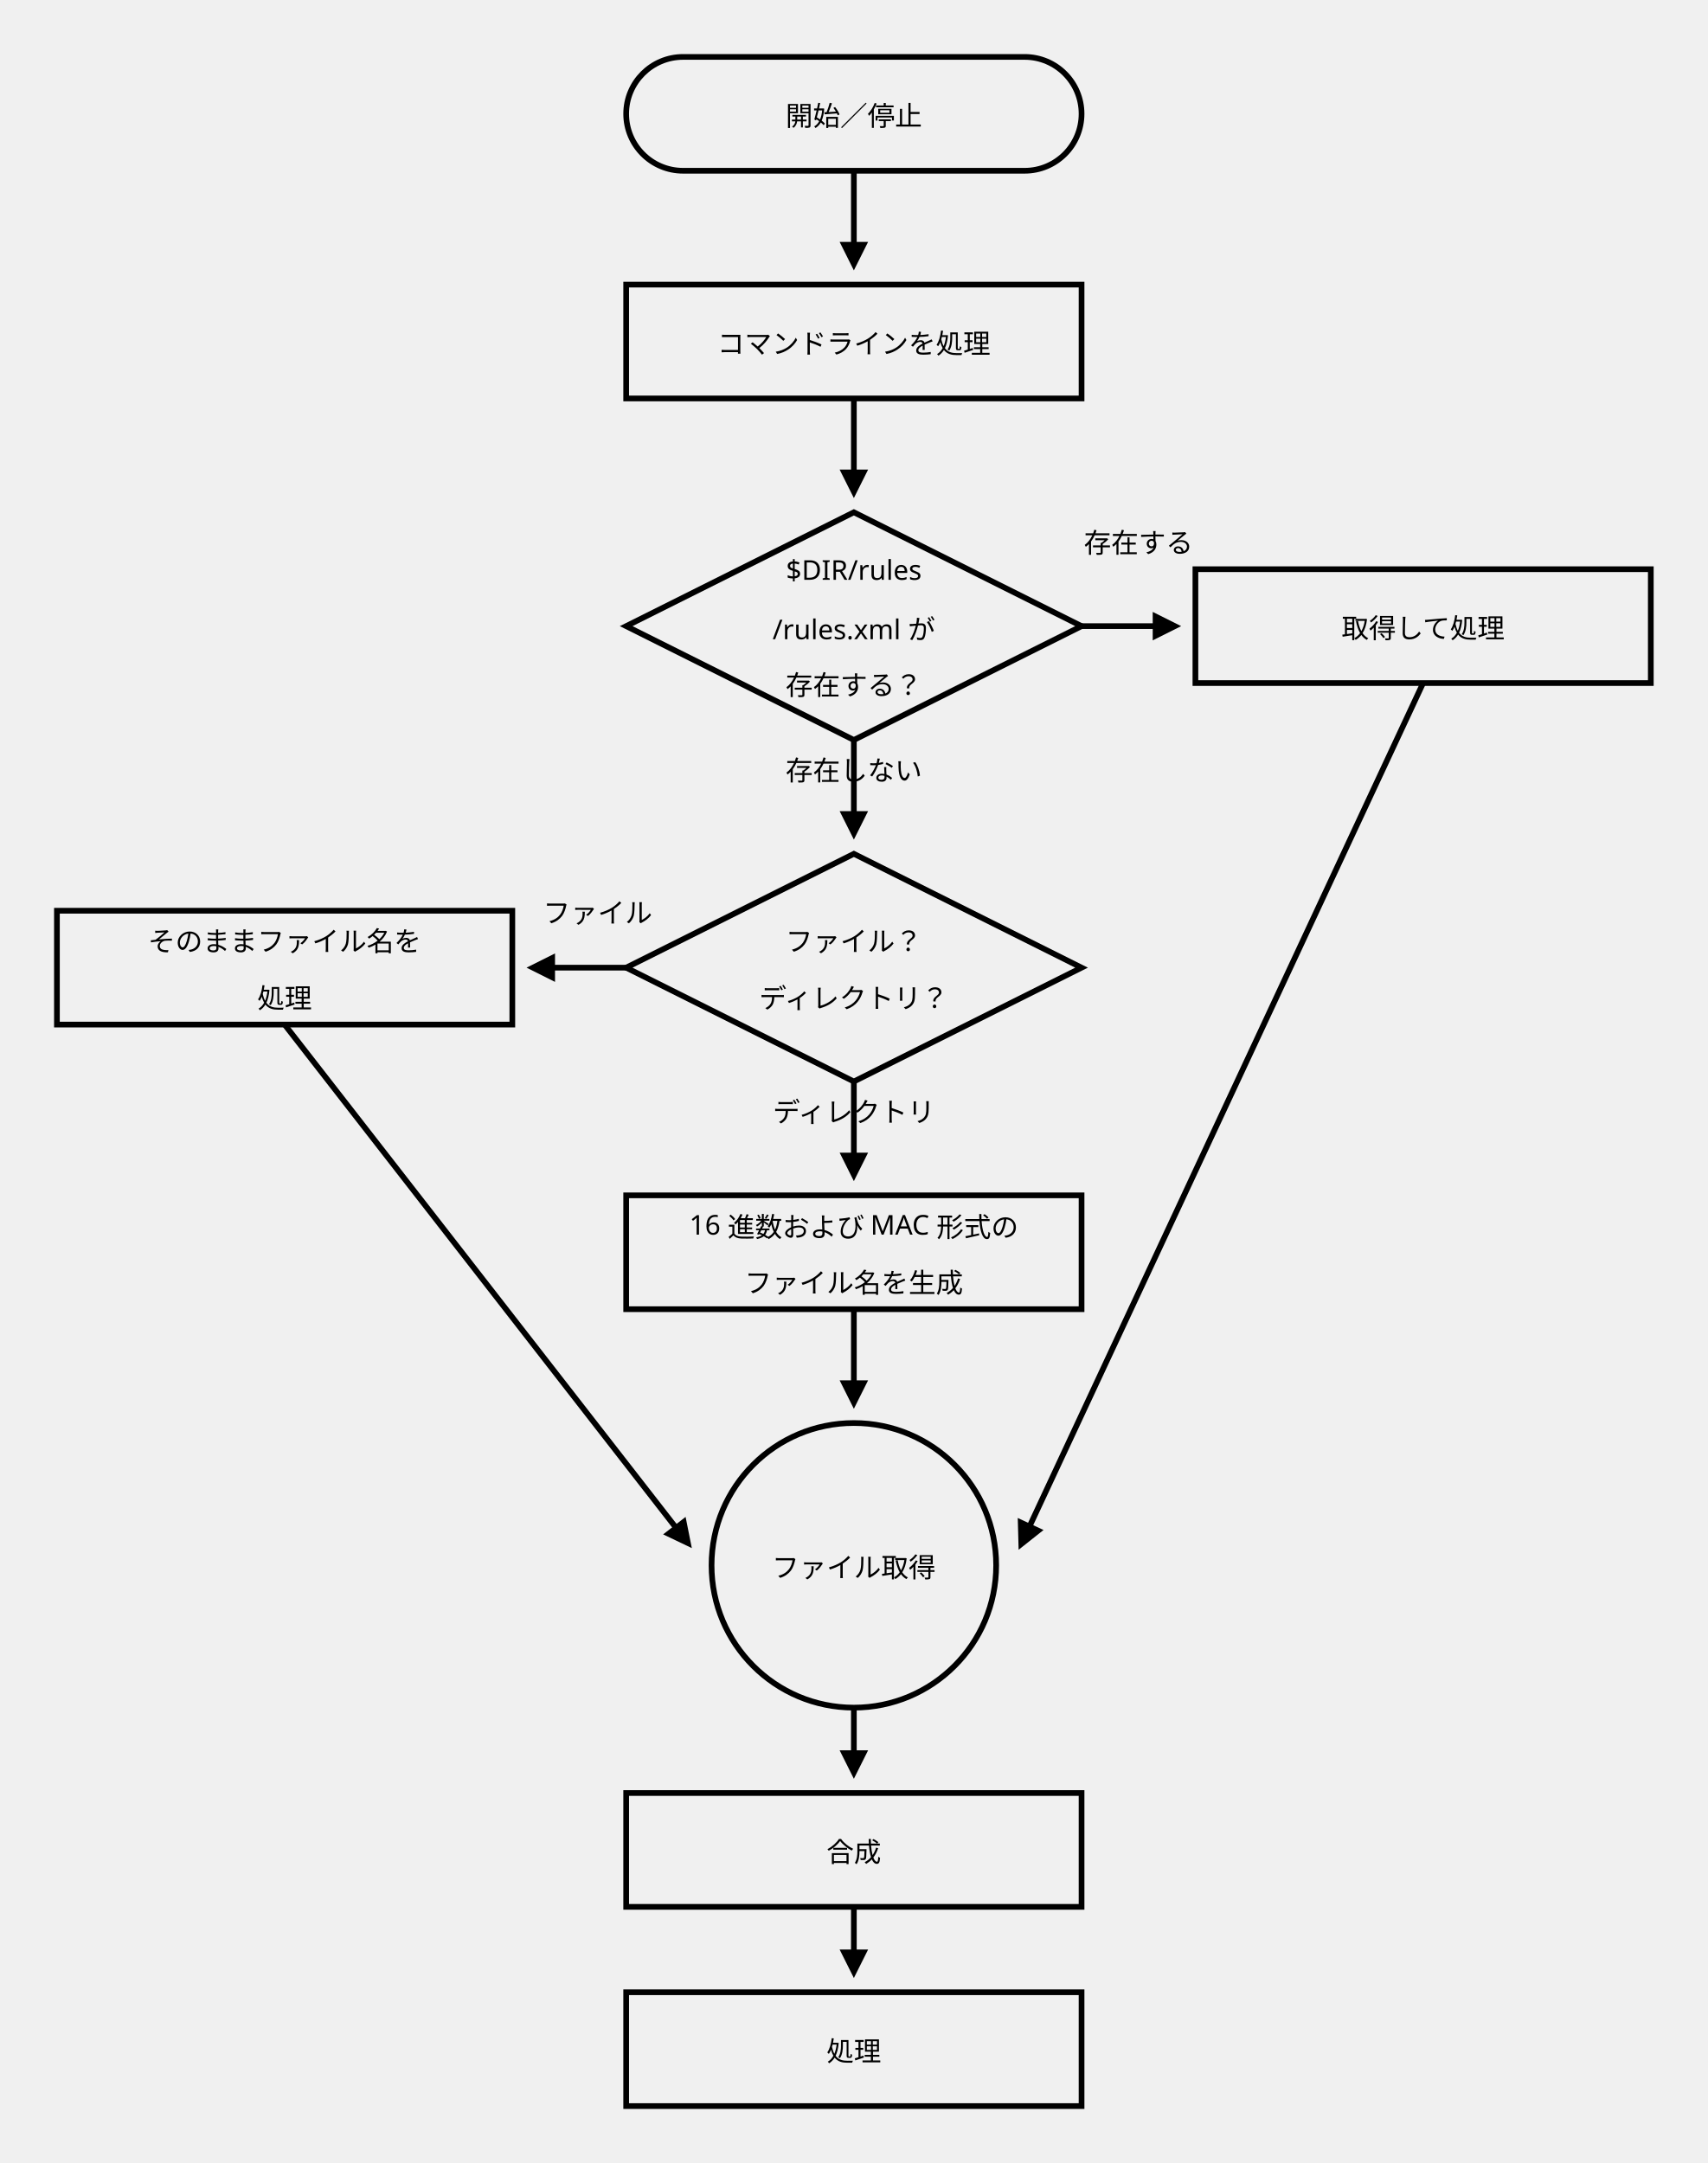
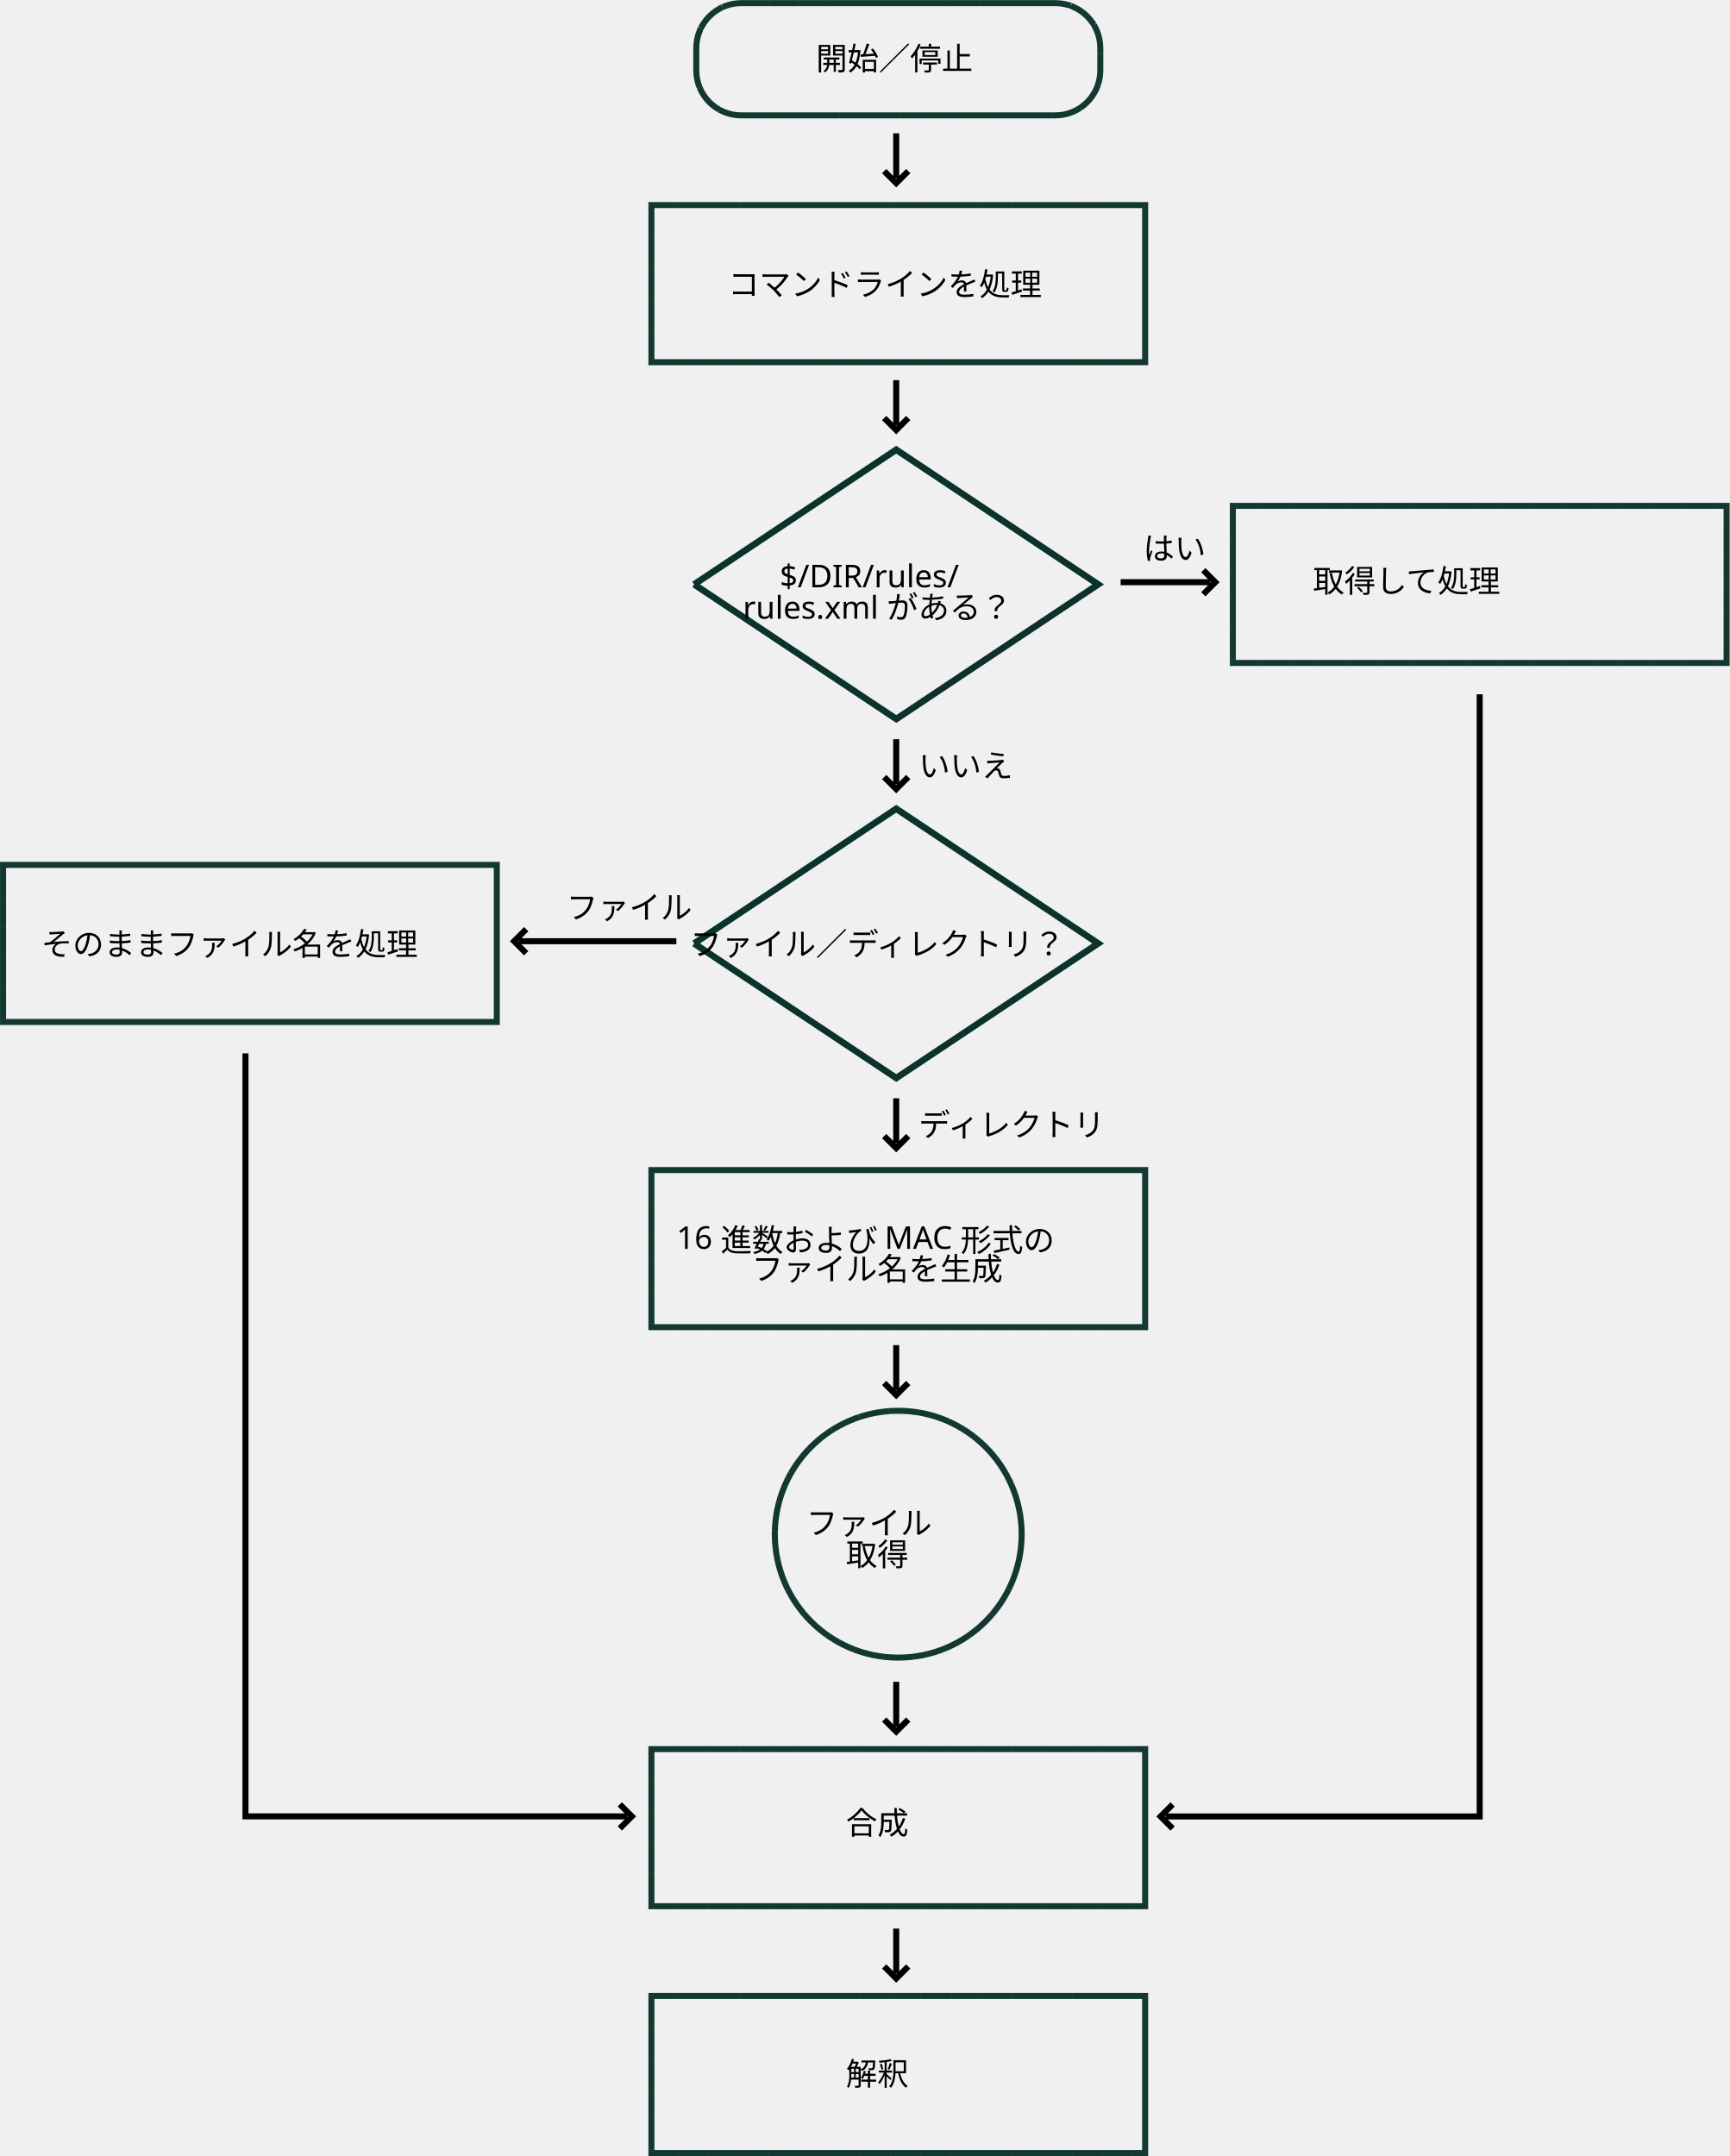
- <svg xmlns="http://www.w3.org/2000/svg" width="600" height="760">
-   <defs>
-     <marker id="arrow" markerUnits="strokeWidth" markerWidth="5" markerHeight="5" viewBox="0 0 10 10" refX="5" refY="5" orient="auto">
-       <polygon points="0,0 10,5 0,10" style="fill:black" />
+ <svg xmlns="http://www.w3.org/2000/svg" width="770.7" height="960.73" viewBox="0 0 203.91 254.19" version="1.1" id="svg1011">
+   <defs id="defs1005">
+     <marker id="DotL" refX="0" refY="0" orient="auto" overflow="visible">
+       <path d="M3.92 0a4 4 0 1 1-8 0 4 4 0 0 1 8 0z" id="path965" fill-rule="evenodd" stroke="#0c322c" stroke-width=".8pt" stroke-opacity="1" fill="#0c322c" fill-opacity="1" />
+     </marker>
+     <marker markerWidth="7.12" markerHeight="11.41" refX="3.56" refY="5.71" orient="auto" id="marker840">
+       <path d="m.7.7 5 5-5 5" id="path838" fill="none" stroke="#0c322c" stroke-width="2" stroke-linecap="butt" stroke-linejoin="miter" stroke-miterlimit="4" stroke-dasharray="none" stroke-opacity="1" />
+     </marker>
+     <marker markerWidth="3.06" markerHeight="4.71" refX="1.53" refY="2.35" orient="auto" id="marker868">
+       <path d="m2.7.35-2 2 2 2" id="path851-3" fill="none" stroke="#000" stroke-width="1" stroke-linecap="butt" stroke-linejoin="miter" stroke-opacity="1" />
+     </marker>
+     <marker markerWidth="3.06" markerHeight="4.71" refX="1.53" refY="2.35" orient="auto" id="marker883">
+       <path d="m.35.35 2 2-2 2" id="path851" fill="none" stroke="#000" stroke-width="1" stroke-linecap="butt" stroke-linejoin="miter" stroke-opacity="1" />
+     </marker>
+     <marker markerWidth="3.06" markerHeight="4.71" refX="1.53" refY="2.35" orient="auto" id="marker8684506">
+       <path d="m2.7.35-2 2 2 2" id="path1208" fill="#0c322c" stroke="#000" stroke-width="1" stroke-linecap="butt" stroke-linejoin="miter" stroke-opacity="1" />
+     </marker>
+     <marker markerWidth="3.06" markerHeight="4.71" refX="1.53" refY="2.35" orient="auto" id="marker8839976">
+       <path d="m.35.35 2 2-2 2" id="path1211" fill="#0c322c" stroke="#000" stroke-width="1" stroke-linecap="butt" stroke-linejoin="miter" stroke-opacity="1" />
+     </marker>
+     <marker markerWidth="3.06" markerHeight="4.71" refX="1.53" refY="2.35" orient="auto" id="marker86845062245">
+       <path d="m2.7.35-2 2 2 2" id="path1299" fill="#fff" stroke="#000" stroke-width="1" stroke-linecap="butt" stroke-linejoin="miter" stroke-opacity="1" />
+     </marker>
+     <marker markerWidth="3.06" markerHeight="4.71" refX="1.53" refY="2.35" orient="auto" id="marker88399767239">
+       <path d="m.35.35 2 2-2 2" id="path1302" fill="#fff" stroke="#000" stroke-width="1" stroke-linecap="butt" stroke-linejoin="miter" stroke-opacity="1" />
+     </marker>
+     <marker markerWidth="3.06" markerHeight="4.71" refX="1.53" refY="2.35" orient="auto" id="marker868450622454738">
+       <path d="m2.7.35-2 2 2 2" id="path1414" fill="#fff" stroke="#0c322c" stroke-width="1" stroke-linecap="butt" stroke-linejoin="miter" stroke-opacity="1" />
+     </marker>
+     <marker markerWidth="3.06" markerHeight="4.71" refX="1.53" refY="2.35" orient="auto" id="marker883997672393450">
+       <path d="m.35.35 2 2-2 2" id="path1417" fill="#fff" stroke="#0c322c" stroke-width="1" stroke-linecap="butt" stroke-linejoin="miter" stroke-opacity="1" />
+     </marker>
+     <marker markerWidth="3.06" markerHeight="4.71" refX="1.53" refY="2.35" orient="auto" id="marker8684112">
+       <path d="m2.7.35-2 2 2 2" id="path2096" fill="#fff" stroke="#0c322c" stroke-width="1" stroke-linecap="butt" stroke-linejoin="miter" stroke-opacity="1" fill-opacity="0" />
+     </marker>
+     <marker markerWidth="3.06" markerHeight="4.71" refX="1.53" refY="2.35" orient="auto" id="marker8834579">
+       <path d="m.35.35 2 2-2 2" id="path2099" fill="#fff" stroke="#0c322c" stroke-width="1" stroke-linecap="butt" stroke-linejoin="miter" stroke-opacity="1" fill-opacity="0" />
+     </marker>
+     <marker markerWidth="3.06" markerHeight="4.71" refX="1.53" refY="2.35" orient="auto" id="marker8836481">
+       <path d="m.35.35 2 2-2 2" id="path2261" fill="#fff" stroke="#0c322c" stroke-width="1" stroke-linecap="butt" stroke-linejoin="miter" stroke-opacity="1" fill-opacity="0" />
+     </marker>
+     <marker markerWidth="3.06" markerHeight="4.71" refX="1.53" refY="2.35" orient="auto" id="marker8836481-7">
+       <path d="m.35.35 2 2-2 2" id="path2261-5" fill="#fff" fill-opacity="0" stroke="#0c322c" stroke-width="1" stroke-linecap="butt" stroke-linejoin="miter" stroke-opacity="1" />
    </marker>
  </defs>
-   <rect x="220" y="20" width="160" height="40" rx="20" ry="20" style="fill:none; stroke-width:2; stroke:black" />
-   <text x="300" y="40" style="text-anchor:middle; dominant-baseline:central; font-family: IPAPGothic; font-size:0.8em">開始／停止</text>
-   <line x1="300" y1="60" x2="300" y2="90" marker-end="url(#arrow)" style="stroke:black; stroke-width:2" />
-   <rect x="220" y="100" width="160" height="40" style="fill:none; stroke-width:2; stroke:black" />
-   <text x="300" y="120" style="text-anchor:middle; dominant-baseline:central; font-family: IPAPGothic; font-size:0.8em">コマンドラインを処理</text>
-   <line x1="300" y1="140" x2="300" y2="170" marker-end="url(#arrow)" style="stroke:black; stroke-width:2" />
-   <polygon points="300,180 220,220 300,260 380,220 300,180" style="fill:none; stroke-width:2; stroke:black" />
-   <text x="300" y="200" style="text-anchor:middle; dominant-baseline:central; font-family: IPAPGothic; font-size:0.8em">$DIR/rules</text>
-   <text x="300" y="220" style="text-anchor:middle; dominant-baseline:central; font-family: IPAPGothic; font-size:0.8em">/rules.xml が</text>
-   <text x="300" y="240" style="text-anchor:middle; dominant-baseline:central; font-family: IPAPGothic; font-size:0.8em">存在する？</text>
-   <line x1="300" y1="260" x2="300" y2="290" marker-end="url(#arrow)" style="stroke:black; stroke-width:2" />
-   <text x="300" y="270" style="text-anchor:middle; dominant-baseline:central; font-family: IPAPGothic; font-size:0.8em">存在しない</text>
-   <line x1="380" y1="220" x2="410" y2="220" marker-end="url(#arrow)" style="stroke:black; stroke-width:2" />
-   <text x="400" y="190" style="text-anchor:middle; dominant-baseline:central; font-family: IPAPGothic; font-size:0.8em">存在する</text>
-   <polygon points="300,300 220,340 300,380 380,340 300,300" style="fill:none; stroke-width:2; stroke:black" />
-   <text x="300" y="330" style="text-anchor:middle; dominant-baseline:central; font-family: IPAPGothic; font-size:0.8em">ファイル？</text>
-   <text x="300" y="350" style="text-anchor:middle; dominant-baseline:central; font-family: IPAPGothic; font-size:0.8em">ディレクトリ？</text>
-   <line x1="300" y1="380" x2="300" y2="410" marker-end="url(#arrow)" style="stroke:black; stroke-width:2" />
-   <text x="300" y="390" style="text-anchor:middle; dominant-baseline:central; font-family: IPAPGothic; font-size:0.8em">ディレクトリ</text>
-   <line x1="220" y1="340" x2="190" y2="340" marker-end="url(#arrow)" style="stroke:black; stroke-width:2" />
-   <text x="210" y="320" style="text-anchor:middle; dominant-baseline:central; font-family: IPAPGothic; font-size:0.8em">ファイル</text>
-   <rect x="220" y="420" width="160" height="40" style="fill:none; stroke-width:2; stroke:black" />
-   <text x="300" y="430" style="text-anchor:middle; dominant-baseline:central; font-family: IPAPGothic; font-size:0.8em">16 進数および MAC 形式の</text>
-   <text x="300" y="450" style="text-anchor:middle; dominant-baseline:central; font-family: IPAPGothic; font-size:0.8em">ファイル名を生成</text>
-   <line x1="300" y1="460" x2="300" y2="490" marker-end="url(#arrow)" style="stroke:black; stroke-width:2" />
-   <circle cx="300" cy="550" r="50" style="fill:none; stroke-width:2; stroke:black" />
-   <text x="300" y="550" style="text-anchor:middle; dominant-baseline:central; font-family: IPAPGothic; font-size:0.8em">ファイル取得</text>
-   <line x1="300" y1="600" x2="300" y2="620" marker-end="url(#arrow)" style="stroke:black; stroke-width:2" />
-   <rect x="220" y="630" width="160" height="40" style="fill:none; stroke-width:2; stroke:black" />
-   <text x="300" y="650" style="text-anchor:middle; dominant-baseline:central; font-family: IPAPGothic; font-size:0.8em">合成</text>
-   <line x1="300" y1="670" x2="300" y2="690" marker-end="url(#arrow)" style="stroke:black; stroke-width:2" />
-   <rect x="220" y="700" width="160" height="40" style="fill:none; stroke-width:2; stroke:black" />
-   <text x="300" y="720" style="text-anchor:middle; dominant-baseline:central; font-family: IPAPGothic; font-size:0.8em">処理</text>
-   <rect x="20" y="320" width="160" height="40" style="fill:none; stroke-width:2; stroke:black" />
-   <text x="100" y="330" style="text-anchor:middle; dominant-baseline:central; font-family: IPAPGothic; font-size:0.8em">そのままファイル名を</text>
-   <text x="100" y="350" style="text-anchor:middle; dominant-baseline:central; font-family: IPAPGothic; font-size:0.8em">処理</text>
-   <line x1="100" y1="360" x2="240" y2="540" marker-end="url(#arrow)" style="fill:none; stroke-width:2; stroke:black; stroke-linejoin:round" />
-   <rect x="420" y="200" width="160" height="40" style="fill:none; stroke-width:2; stroke:black" />
-   <text x="500" y="220" style="text-anchor:middle; dominant-baseline:central; font-family: IPAPGothic; font-size:0.8em">取得して処理</text>
-   <line x1="500" y1="240" x2="360" y2="540" marker-end="url(#arrow)" style="fill:none; stroke-width:2; stroke:black; stroke-linejoin:round" />
+   <g id="layer1" transform="translate(23.64 -.16)">
+     <rect id="rect1319" width="47.63" height="13.23" x="58.45" y=".53" ry="5.29" rx="5.29" opacity=".97" fill="none" stroke="#0c322c" stroke-width=".71" stroke-linecap="square" stroke-miterlimit="4" stroke-dasharray="2.857, 0.714" stroke-dashoffset="0" paint-order="stroke fill markers" stop-color="#000" />
+     <rect id="rect1323" width="58.21" height="18.52" x="53.16" y="24.34" rx="0" ry="0" opacity=".97" fill="none" stroke="#0c322c" stroke-width=".71" stroke-linecap="square" stroke-miterlimit="4" stroke-dasharray="2.857, 0.714" stroke-dashoffset="0" paint-order="stroke fill markers" stop-color="#000" />
+     <rect id="rect1323-6" width="58.21" height="18.52" x="53.16" y="138.11" rx="0" ry="0" opacity=".97" fill="none" stroke="#0c322c" stroke-width=".71" stroke-linecap="square" stroke-miterlimit="4" stroke-dasharray="2.857, 0.714" stroke-dashoffset="0" paint-order="stroke fill markers" stop-color="#000" />
+     <ellipse id="path1370" cx="82.26" cy="181.04" rx="14.55" ry="14.55" opacity=".97" fill="none" stroke="#0c322c" stroke-width=".71" stroke-linecap="square" stroke-miterlimit="4" stroke-dasharray="2.857, 0.714" stroke-dashoffset="0" paint-order="stroke fill markers" stop-color="#000" />
+     <rect id="rect1323-7" width="58.21" height="18.52" x="53.16" y="206.38" rx="0" ry="0" opacity=".97" fill="none" stroke="#0c322c" stroke-width=".71" stroke-linecap="square" stroke-miterlimit="4" stroke-dasharray="2.857, 0.714" stroke-dashoffset="0" paint-order="stroke fill markers" stop-color="#000" />
+     <rect id="rect1323-7-5" width="58.21" height="18.52" x="53.16" y="235.48" rx="0" ry="0" opacity=".97" fill="none" stroke="#0c322c" stroke-width=".71" stroke-linecap="square" stroke-miterlimit="4" stroke-dasharray="2.857, 0.714" stroke-dashoffset="0" paint-order="stroke fill markers" stop-color="#000" />
+     <path d="m58.2 69.06 23.82-15.88 23.81 15.88-23.8 15.87L58.2 69.06" id="path1395" fill="none" stroke="#0c322c" stroke-width=".77" stroke-linecap="butt" stroke-linejoin="miter" stroke-miterlimit="4" stroke-dasharray="none" stroke-opacity="1" />
+     <path d="m58.2 111.39 23.82-15.88 23.81 15.88-23.8 15.87L58.2 111.4" id="path1395-3" fill="none" stroke="#0c322c" stroke-width=".77" stroke-linecap="butt" stroke-linejoin="miter" stroke-miterlimit="4" stroke-dasharray="none" stroke-opacity="1" />
+     <rect id="rect1323-6-5" width="58.21" height="18.52" x="121.71" y="59.8" rx="0" ry="0" opacity=".97" fill="none" stroke="#0c322c" stroke-width=".71" stroke-linecap="square" stroke-miterlimit="4" stroke-dasharray="2.857, 0.714" stroke-dashoffset="0" paint-order="stroke fill markers" stop-color="#000" />
+     <rect id="rect1323-6-5-6" width="58.21" height="18.52" x="-23.28" y="102.13" opacity=".97" fill="none" stroke="#0c322c" stroke-width=".71" stroke-linecap="square" stroke-miterlimit="4" stroke-dasharray="2.857, 0.714" stroke-dashoffset="0" paint-order="stroke fill markers" stop-color="#000" />
+     <text xml:space="preserve" style="line-height:1.25;-inkscape-font-specification:'Poppins, Medium'" x="72.56" y="8.41" id="text1452" font-weight="500" font-size="3.7" font-family="Poppins" letter-spacing="0" stroke-width=".26">
+       <tspan id="tspan1450" x="72.56" y="8.41" font-size="3.7" stroke-width=".26">開始／停止</tspan>
+     </text>
+     <text xml:space="preserve" style="line-height:1.25;-inkscape-font-specification:'Poppins, Medium'" x="62.19" y="35.01" id="text1452-2" font-weight="500" font-size="3.7" font-family="Poppins" letter-spacing="0" stroke-width=".26">
+       <tspan id="tspan1450-9" x="62.19" y="35.01" font-size="3.7" stroke-width=".26">コマンドラインを処理</tspan>
+     </text>
+     <text xml:space="preserve" style="line-height:1.25;-inkscape-font-specification:'Poppins, Medium'" x="131.15" y="70" id="text1452-2-1" font-weight="500" font-size="3.7" font-family="Poppins" letter-spacing="0" stroke-width=".26">
+       <tspan id="tspan1450-9-2" x="131.15" y="70" font-size="3.7" stroke-width=".26">取得して処理</tspan>
+     </text>
+     <text xml:space="preserve" style="line-height:1;-inkscape-font-specification:'Poppins, Medium'" x="82.22" y="68.47" id="text1492" font-weight="500" font-size="3.7" font-family="Poppins" letter-spacing="0" stroke-width=".26">
+       <tspan x="82.22" y="69.4" style="text-align:center" id="tspan1504" font-size="3.7" text-anchor="middle" stroke-width=".26">$/DIR/rules/</tspan>
+       <tspan x="82.22" y="73.1" style="text-align:center" id="tspan1512" font-size="3.7" text-anchor="middle" stroke-width=".26">rules.xml がある？</tspan>
+     </text>
+     <text xml:space="preserve" style="line-height:1;-inkscape-font-specification:'Poppins, Medium'" x="82.22" y="112.8" id="text1492-7" font-weight="500" font-size="3.7" font-family="Poppins" letter-spacing="0" stroke-width=".26">
+       <tspan x="82.22" y="112.8" style="text-align:center" id="tspan1512-9" font-size="3.7" text-anchor="middle" stroke-width=".26">ファイル／ディレクトリ？</tspan>
+     </text>
+     <text xml:space="preserve" style="line-height:1;-inkscape-font-specification:'Poppins, Medium'" x="82.19" y="146.47" id="text1492-3" font-weight="500" font-size="3.7" font-family="Poppins" letter-spacing="0" stroke-width=".26">
+       <tspan x="82.19" y="147.4" style="text-align:center" id="tspan1512-0" font-size="3.7" text-anchor="middle" stroke-width=".26">16 進数および MAC 形式の </tspan>
+       <tspan x="82.19" y="151.1" style="text-align:center" id="tspan1593" font-size="3.7" text-anchor="middle" stroke-width=".26">ファイル名を生成</tspan>
+     </text>
+     <text xml:space="preserve" style="line-height:1;-inkscape-font-specification:'Poppins, Medium'" x="82.19" y="180.14" id="text1492-6" font-weight="500" font-size="3.7" font-family="Poppins" letter-spacing="0" stroke-width=".26">
+       <tspan x="82.19" y="181.06" style="text-align:center" id="tspan1512-6" font-size="3.7" text-anchor="middle" stroke-width=".26">ファイル</tspan>
+       <tspan x="82.19" y="184.77" style="text-align:center" id="tspan1597" font-size="3.7" text-anchor="middle" stroke-width=".26">取得</tspan>
+     </text>
+     <text xml:space="preserve" style="line-height:1;-inkscape-font-specification:'Poppins, Medium'" x="82.19" y="216.42" id="text1492-1" font-weight="500" font-size="3.7" font-family="Poppins" letter-spacing="0" stroke-width=".26">
+       <tspan x="82.19" y="216.42" style="text-align:center" id="tspan1512-7" font-size="3.7" text-anchor="middle" stroke-width=".26">合成</tspan>
+     </text>
+     <text xml:space="preserve" style="line-height:1;-inkscape-font-specification:'Poppins, Medium'" x="82.19" y="246.01" id="text1492-9" font-weight="500" font-size="3.7" font-family="Poppins" letter-spacing="0" stroke-width=".26">
+       <tspan x="82.19" y="246.01" style="text-align:center" id="tspan1512-2" font-size="3.7" text-anchor="middle" stroke-width=".26">解釈</tspan>
+     </text>
+     <text xml:space="preserve" style="line-height:1;-inkscape-font-specification:'Poppins, Medium'" x="5.82" y="112.8" id="text1492-37" font-weight="500" font-size="3.7" font-family="Poppins" letter-spacing="0" stroke-width=".26">
+       <tspan x="5.82" y="112.8" style="text-align:center" id="tspan1512-92" font-size="3.7" text-anchor="middle" stroke-width=".26">そのままファイル名を処理</tspan>
+     </text>
+     <path d="M108.48 68.8h10.58" id="path1603" fill="none" stroke="#000" stroke-width=".71" stroke-linecap="butt" stroke-linejoin="miter" stroke-miterlimit="4" stroke-dasharray="none" stroke-opacity="1" marker-end="url(#marker883)" />
+     <path d="M82.02 15.88v5.29" id="path1605" fill="none" stroke="#000" stroke-width=".71" stroke-linecap="butt" stroke-linejoin="miter" stroke-miterlimit="4" stroke-dasharray="none" stroke-opacity="1" marker-end="url(#marker883)" />
+     <path d="M82.02 44.98v5.3" id="path1607" fill="none" stroke="#000" stroke-width=".71" stroke-linecap="butt" stroke-linejoin="miter" stroke-miterlimit="4" stroke-dasharray="none" stroke-opacity="1" marker-end="url(#marker883)" />
+     <path d="M82.02 87.31v5.3" id="path1609" fill="none" stroke="#000" stroke-width=".71" stroke-linecap="butt" stroke-linejoin="miter" stroke-miterlimit="4" stroke-dasharray="none" stroke-opacity="1" marker-end="url(#marker883)" />
+     <path d="M56.1 111.13H37.56" id="path1611" fill="none" stroke="#000" stroke-width=".71" stroke-linecap="butt" stroke-linejoin="miter" stroke-miterlimit="4" stroke-dasharray="none" stroke-opacity="1" marker-end="url(#marker883)" />
+     <path d="M82.02 129.65v5.29" id="path1613" fill="none" stroke="#000" stroke-width=".71" stroke-linecap="butt" stroke-linejoin="miter" stroke-miterlimit="4" stroke-dasharray="none" stroke-opacity="1" marker-end="url(#marker883)" />
+     <path d="M82.02 158.75v5.3" id="path1615" fill="none" stroke="#000" stroke-width=".71" stroke-linecap="butt" stroke-linejoin="miter" stroke-miterlimit="4" stroke-dasharray="none" stroke-opacity="1" marker-end="url(#marker883)" />
+     <path d="M82.02 198.44v5.29" id="path1617" fill="none" stroke="#000" stroke-width=".71" stroke-linecap="butt" stroke-linejoin="miter" stroke-miterlimit="4" stroke-dasharray="none" stroke-opacity="1" marker-end="url(#marker883)" />
+     <path d="M82.02 227.54v5.3" id="path1619" fill="none" stroke="#000" stroke-width=".71" stroke-linecap="butt" stroke-linejoin="miter" stroke-miterlimit="4" stroke-dasharray="none" stroke-opacity="1" marker-end="url(#marker883)" />
+     <path d="M150.81 82.02v132.3h-37.04" id="path1621" fill="none" stroke="#000" stroke-width=".71" stroke-linecap="butt" stroke-linejoin="miter" stroke-miterlimit="4" stroke-dasharray="none" stroke-opacity="1" marker-end="url(#marker883)" />
+     <path d="M5.3 124.35v89.96h44.97" id="path1623" fill="none" stroke="#000" stroke-width=".71" stroke-linecap="butt" stroke-linejoin="miter" stroke-miterlimit="4" stroke-dasharray="none" stroke-opacity="1" marker-end="url(#marker883)" />
+     <text xml:space="preserve" style="line-height:1.25;-inkscape-font-specification:'Poppins, Medium'" x="43.14" y="108.48" id="text1898" font-weight="500" font-size="3.7" font-family="Poppins" letter-spacing="0" stroke-width=".26">
+       <tspan id="tspan1896" x="43.14" y="108.48" font-size="3.7" stroke-width=".26">ファイル</tspan>
+     </text>
+     <text xml:space="preserve" style="line-height:1.25;-inkscape-font-specification:'Poppins, Medium'" x="111.13" y="66.15" id="text1898-8" font-weight="500" font-size="3.7" font-family="Poppins" letter-spacing="0" stroke-width=".26">
+       <tspan id="tspan1896-9" x="111.13" y="66.15" font-size="3.7" stroke-width=".26">はい</tspan>
+     </text>
+     <text xml:space="preserve" style="line-height:1.25;-inkscape-font-specification:'Poppins, Medium'" x="84.67" y="91.78" id="text1898-8-7" font-weight="500" font-size="3.7" font-family="Poppins" letter-spacing="0" stroke-width=".26">
+       <tspan id="tspan1896-9-3" x="84.67" y="91.78" font-size="3.7" stroke-width=".26">いいえ</tspan>
+     </text>
+     <text xml:space="preserve" style="line-height:1.25;-inkscape-font-specification:'Poppins, Medium'" x="84.67" y="134.11" id="text1898-8-6" font-weight="500" font-size="3.7" font-family="Poppins" letter-spacing="0" stroke-width=".26">
+       <tspan id="tspan1896-9-1" x="84.67" y="134.11" font-size="3.7" stroke-width=".26">ディレクトリ</tspan>
+     </text>
+   </g>
</svg>
